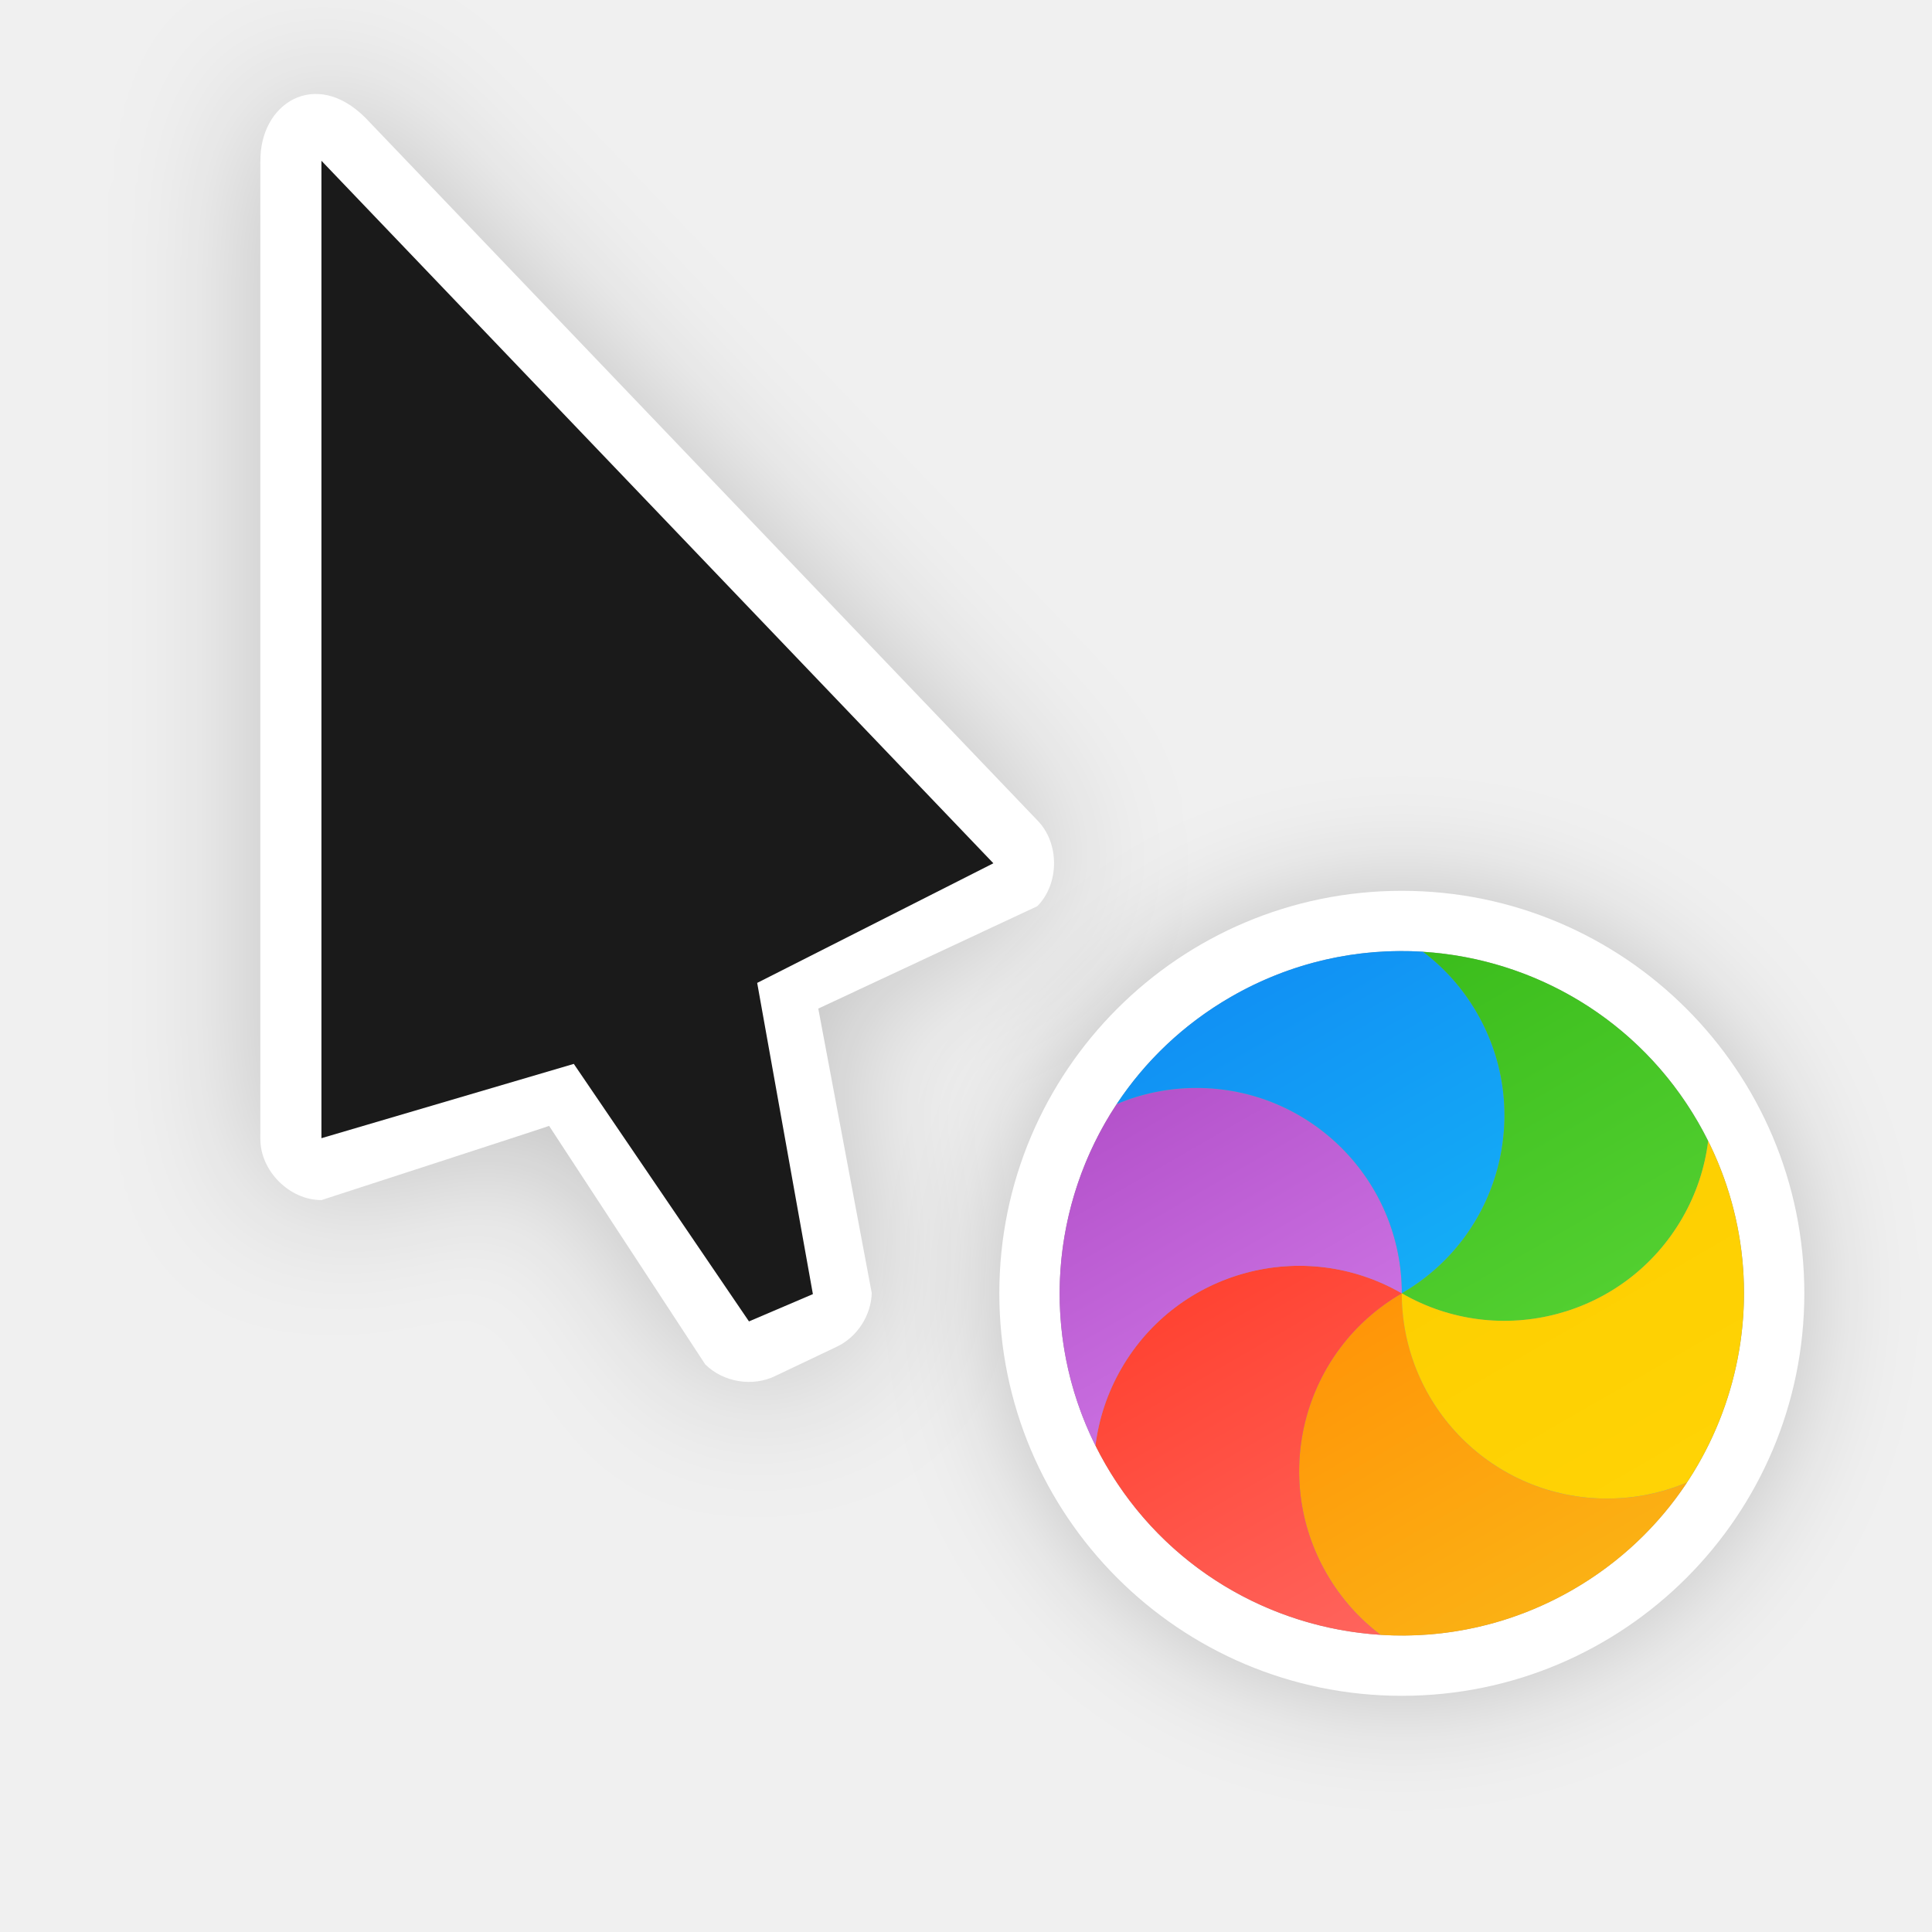
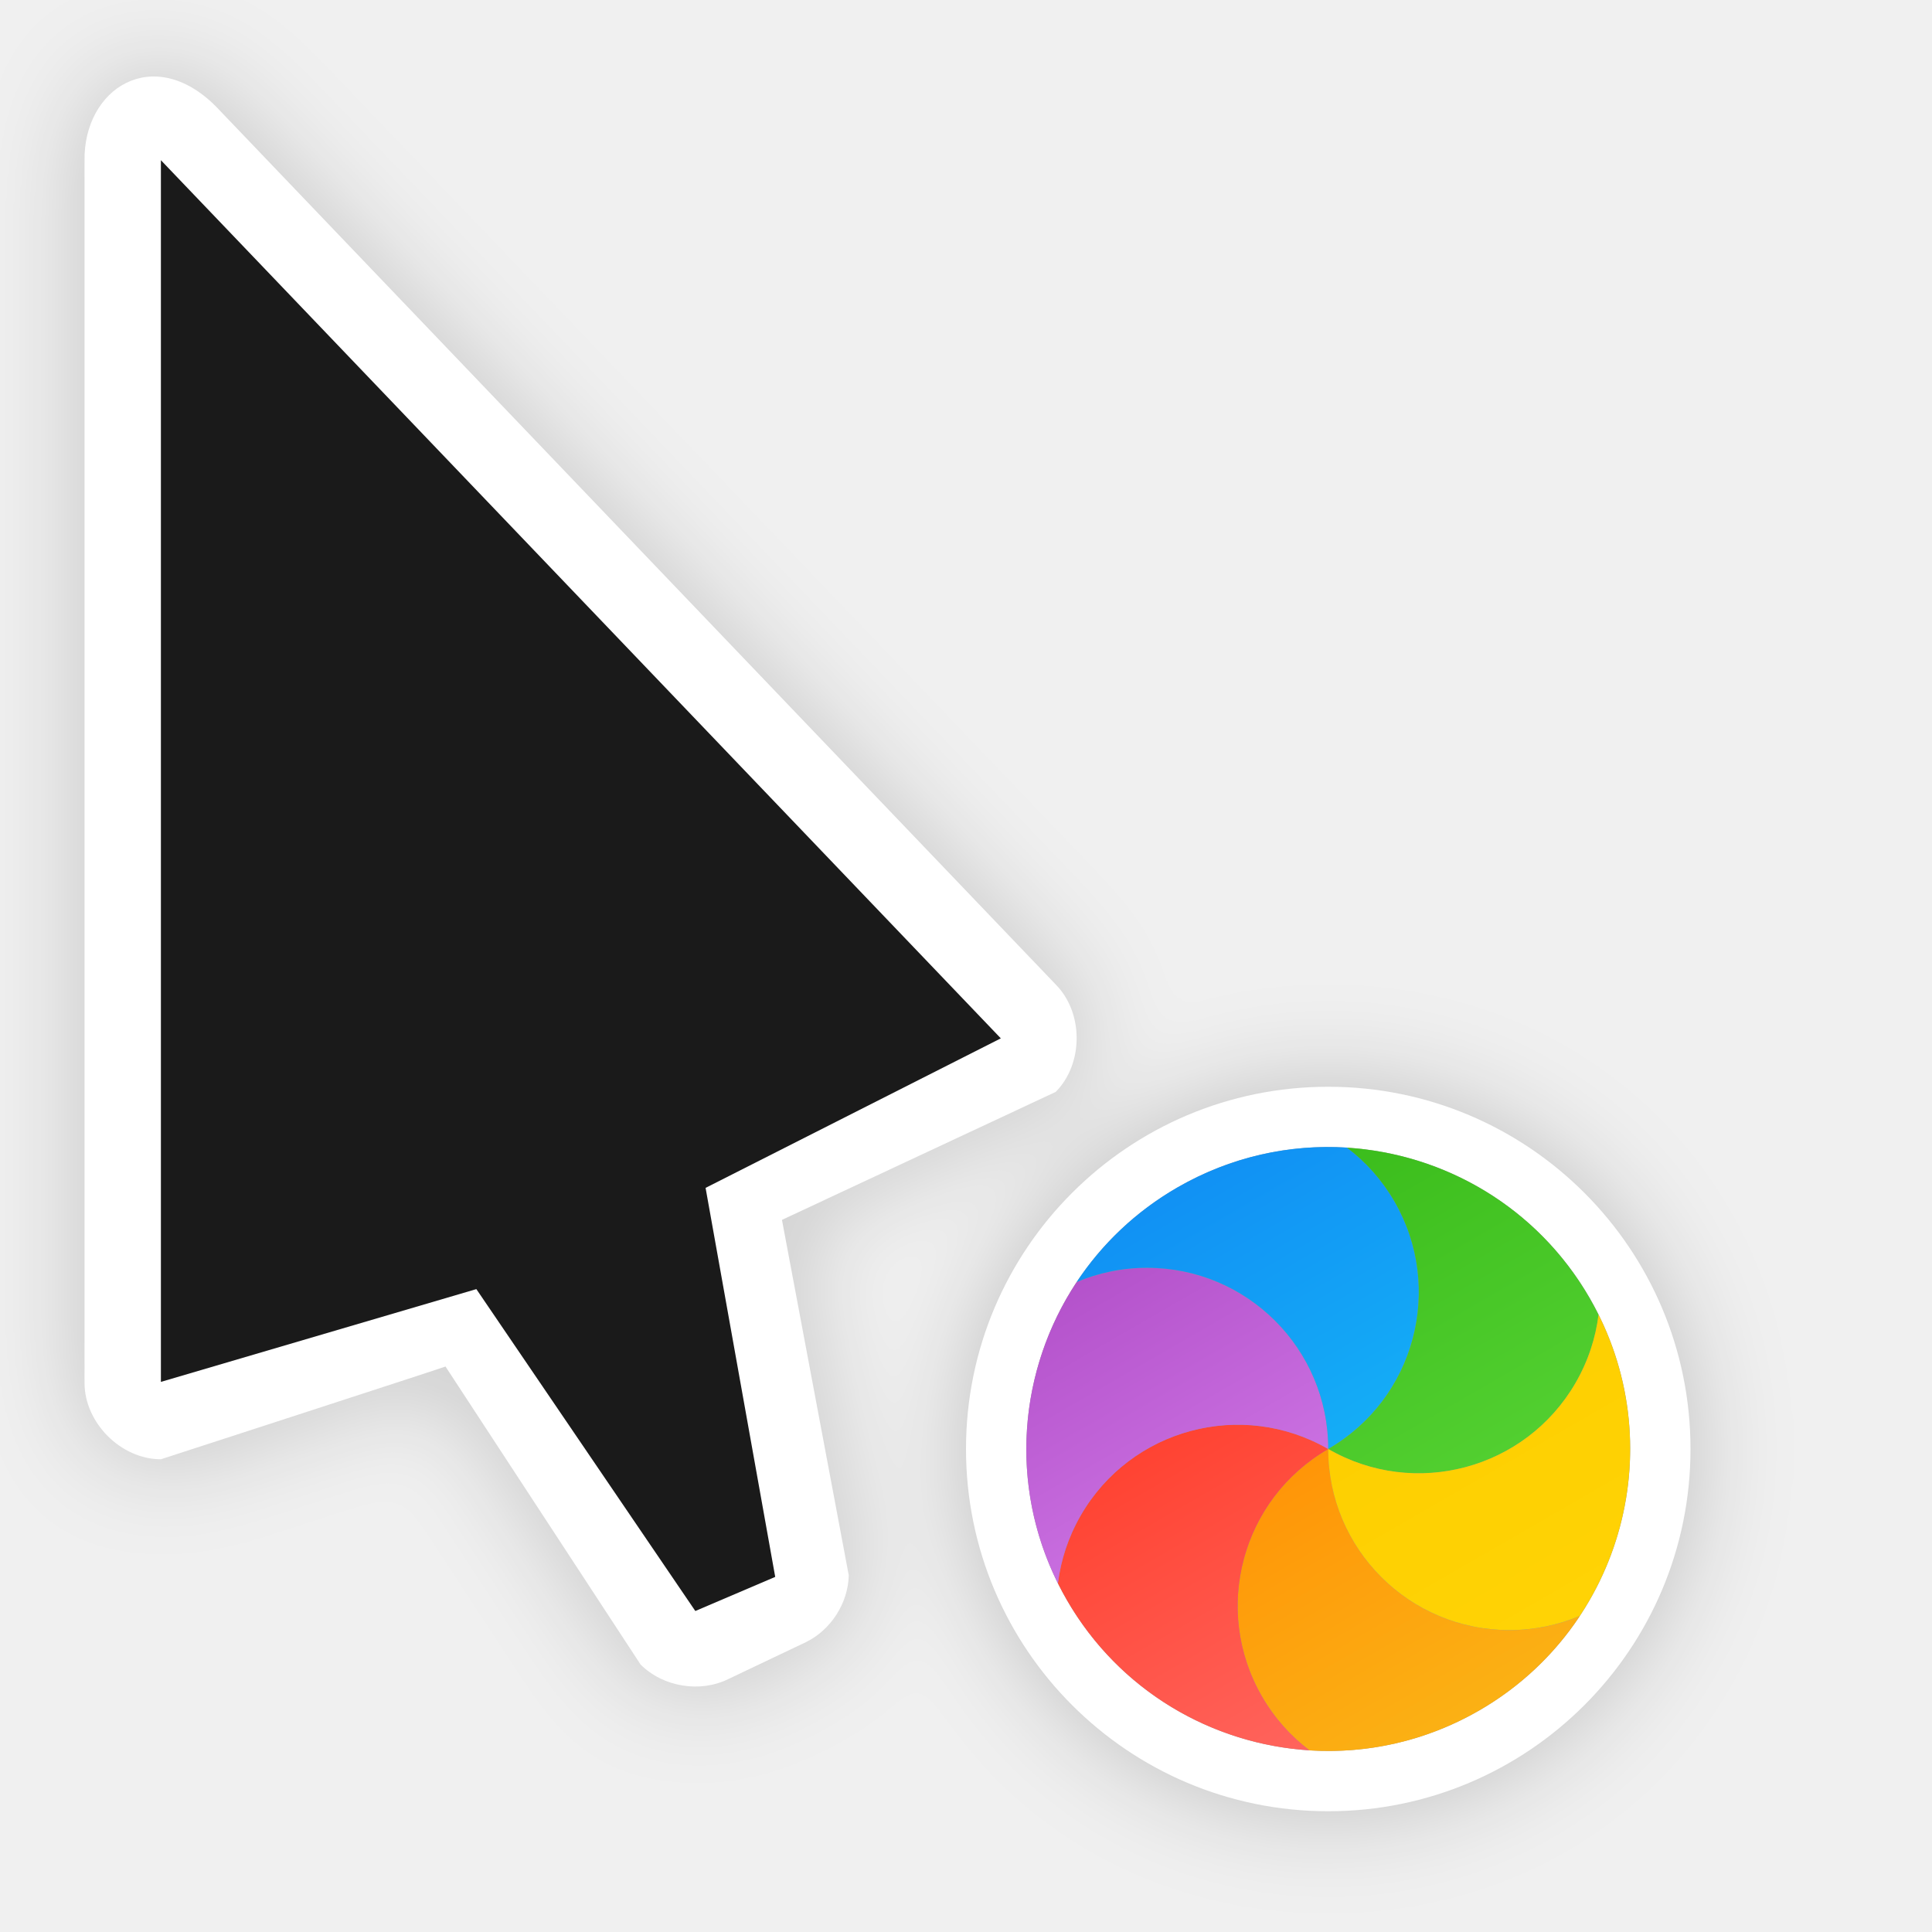
- <svg xmlns="http://www.w3.org/2000/svg" height="24" viewBox="0 0 24 24" width="24">
-   <linearGradient id="a" gradientTransform="matrix(.4579123 0 0 .4380064 8.607332 9.250079)" gradientUnits="userSpaceOnUse" x1="17.871" x2="17.871" y1="7.669" y2="17.893">
-     <stop offset="0" stop-color="#fbb114" />
-     <stop offset="1" stop-color="#ff9508" />
-   </linearGradient>
-   <linearGradient id="b" gradientTransform="matrix(.4206575 0 0 .4767976 8.607332 9.250079)" gradientUnits="userSpaceOnUse" x1="23.954" x2="23.954" y1="8.61" y2="19.256">
-     <stop offset="0" stop-color="#ff645d" />
-     <stop offset="1" stop-color="#ff4332" />
-   </linearGradient>
-   <linearGradient id="c" gradientTransform="matrix(.4914857 0 0 .4080861 8.607332 9.250079)" gradientUnits="userSpaceOnUse" x1="20.127" x2="20.127" y1="19.205" y2="29.033">
-     <stop offset="0" stop-color="#ca70e1" />
-     <stop offset="1" stop-color="#b452cb" />
-   </linearGradient>
-   <linearGradient id="d" gradientTransform="matrix(.4579123 0 0 .4380064 8.607332 9.250079)" gradientUnits="userSpaceOnUse" x1="16.36" x2="16.36" y1="17.893" y2="28.118">
-     <stop offset="0" stop-color="#14adf6" />
-     <stop offset="1" stop-color="#1191f4" />
-   </linearGradient>
-   <linearGradient id="e" gradientTransform="matrix(.4206575 0 0 .4767976 8.607332 9.250079)" gradientUnits="userSpaceOnUse" x1="13.308" x2="13.308" y1="13.619" y2="24.265">
-     <stop offset="0" stop-color="#52cf30" />
-     <stop offset="1" stop-color="#3bbd1c" />
-   </linearGradient>
-   <linearGradient id="f" gradientTransform="matrix(.4914857 0 0 .4080861 8.607332 9.250079)" gradientUnits="userSpaceOnUse" x1="11.766" x2="11.766" y1="9.377" y2="19.205">
-     <stop offset="0" stop-color="#ffd305" />
-     <stop offset="1" stop-color="#fdcf01" />
-   </linearGradient>
-   <filter id="g" color-interpolation-filters="sRGB" height="1.272" width="1.441" x="-.22" y="-.136">
-     <feGaussianBlur stdDeviation=".905" />
+ <svg xmlns="http://www.w3.org/2000/svg" xmlns:xlink="http://www.w3.org/1999/xlink" height="24" viewBox="0 0 24 24" width="24" version="1.1" id="svg20">
+   <defs id="defs24">
+     <clipPath id="b-3">
+       <path id="path5" d="m 374,811.363 v -16 l 11,11.5 -3.866,1.958 0.912,5.095 -1.046,0.447 -2.867,-4.215 z" />
+     </clipPath>
+     <linearGradient y2="17.893" y1="7.669" x2="17.871" x1="17.871" gradientUnits="userSpaceOnUse" gradientTransform="matrix(0.4579123,0,0,0.4380064,8.607332,9.250079)" id="a-5">
+       <stop id="stop2" stop-color="#fbb114" offset="0" />
+       <stop id="stop4" stop-color="#ff9508" offset="1" />
+     </linearGradient>
+     <linearGradient y2="19.256" y1="8.61" x2="23.954" x1="23.954" gradientUnits="userSpaceOnUse" gradientTransform="matrix(0.4206575,0,0,0.4767976,8.607332,9.250079)" id="b-6">
+       <stop id="stop7" stop-color="#ff645d" offset="0" />
+       <stop id="stop9" stop-color="#ff4332" offset="1" />
+     </linearGradient>
+     <linearGradient y2="29.033" y1="19.205" x2="20.127" x1="20.127" gradientUnits="userSpaceOnUse" gradientTransform="matrix(0.4914857,0,0,0.4080861,8.607332,9.250079)" id="c">
+       <stop id="stop12" stop-color="#ca70e1" offset="0" />
+       <stop id="stop14" stop-color="#b452cb" offset="1" />
+     </linearGradient>
+     <linearGradient y2="28.118" y1="17.893" x2="16.36" x1="16.36" gradientUnits="userSpaceOnUse" gradientTransform="matrix(0.4579123,0,0,0.4380064,8.607332,9.250079)" id="d">
+       <stop id="stop17" stop-color="#14adf6" offset="0" />
+       <stop id="stop19" stop-color="#1191f4" offset="1" />
+     </linearGradient>
+     <linearGradient y2="24.265" y1="13.619" x2="13.308" x1="13.308" gradientUnits="userSpaceOnUse" gradientTransform="matrix(0.4206575,0,0,0.4767976,8.607332,9.250079)" id="e">
+       <stop id="stop22" stop-color="#52cf30" offset="0" />
+       <stop id="stop24" stop-color="#3bbd1c" offset="1" />
+     </linearGradient>
+     <linearGradient y2="19.205" y1="9.377" x2="11.766" x1="11.766" gradientUnits="userSpaceOnUse" gradientTransform="matrix(0.4914857,0,0,0.4080861,8.607332,9.250079)" id="f">
+       <stop id="stop27" stop-color="#ffd305" offset="0" />
+       <stop id="stop29" stop-color="#fdcf01" offset="1" />
+     </linearGradient>
+     <linearGradient xlink:href="#a-5" id="linearGradient1106" gradientUnits="userSpaceOnUse" gradientTransform="matrix(0.4579123,0,0,0.4380064,8.607332,9.250079)" x1="17.871" y1="7.669" x2="17.871" y2="17.893" />
+     <linearGradient xlink:href="#b-6" id="linearGradient1108" gradientUnits="userSpaceOnUse" gradientTransform="matrix(0.4206575,0,0,0.4767976,8.607332,9.250079)" x1="23.954" y1="8.61" x2="23.954" y2="19.256" />
+     <linearGradient xlink:href="#c" id="linearGradient1110" gradientUnits="userSpaceOnUse" gradientTransform="matrix(0.4914857,0,0,0.4080861,8.607332,9.250079)" x1="20.127" y1="19.205" x2="20.127" y2="29.033" />
+     <linearGradient xlink:href="#d" id="linearGradient1112" gradientUnits="userSpaceOnUse" gradientTransform="matrix(0.4579123,0,0,0.4380064,8.607332,9.250079)" x1="16.36" y1="17.893" x2="16.36" y2="28.118" />
+     <linearGradient xlink:href="#e" id="linearGradient1114" gradientUnits="userSpaceOnUse" gradientTransform="matrix(0.4206575,0,0,0.4767976,8.607332,9.250079)" x1="13.308" y1="13.619" x2="13.308" y2="24.265" />
+     <linearGradient xlink:href="#f" id="linearGradient1116" gradientUnits="userSpaceOnUse" gradientTransform="matrix(0.4914857,0,0,0.4080861,8.607332,9.250079)" x1="11.766" y1="9.377" x2="11.766" y2="19.205" />
+     <filter style="color-interpolation-filters:sRGB" id="filter6112" x="-0.075" width="1.15" y="-0.069" height="1.139">
+       <feGaussianBlur stdDeviation="0.623" id="feGaussianBlur6114" />
+     </filter>
+   </defs>
+   <filter id="a" color-interpolation-filters="sRGB" height="1.272" width="1.441" x="-.22" y="-.136">
+     <feGaussianBlur stdDeviation=".905" id="feGaussianBlur2" />
  </filter>
-   <filter id="h" color-interpolation-filters="sRGB" height="1.336" width="1.336" x="-.168" y="-.168">
-     <feGaussianBlur stdDeviation=".7" />
+   <filter id="b" color-interpolation-filters="sRGB" height="1.336" width="1.336" x="-.168" y="-.168">
+     <feGaussianBlur stdDeviation=".7" id="feGaussianBlur5" />
  </filter>
-   <circle cx="17.414" cy="16.066" fill-rule="evenodd" filter="url(#h)" opacity=".2" r="5" stroke-width=".455" />
-   <g stroke-width=".759">
-     <path d="m3.234 2.007v12.142c0.0.397.362.759.759.759 0 0 2.946-.956 2.828-.922l1.939 2.962c.224.224.594.284.877.142l.765-.364c.249-.121.42-.387.427-.664l-.664-3.533 2.721-1.272c.277-.281.277-.787 0-1.067l-8.347-8.727c-.622-.622-1.317-.178-1.304.545z" filter="url(#g)" opacity=".2" />
-     <path d="m3.234 2.007v12.142c0.0.397.362.759.759.759 0 0 2.946-.956 2.828-.922l1.939 2.962c.224.224.594.284.877.142l.765-.364c.249-.121.42-.387.427-.664l-.664-3.533 2.721-1.272c.277-.281.277-.787 0-1.067l-8.347-8.727c-.622-.622-1.317-.178-1.304.545z" fill="#fff" />
-     <path d="m3.993 14.139v-12.142l8.347 8.727-2.934 1.486.692 3.866-.794.339-2.176-3.199z" fill="#1a1a1a" />
+   <path id="circle6108" style="fill:#000000;fill-rule:evenodd;stroke-width:0.409;fill-opacity:1;filter:url(#filter6112);opacity:0.2" d="M 21,18 A 4.5,4.5 0 0 1 16.5,22.5 4.5,4.5 0 0 1 12,18 4.5,4.5 0 0 1 16.5,13.5 4.5,4.5 0 0 1 21,18 M 1.999,17.167 V 1.99 L 12.433,12.898 8.765,14.755 9.631,19.588 8.639,20.012 5.919,16.014 Z M 1.05,2.002 V 17.179 c 4.75e-5,0.497 0.452,0.949 0.949,0.949 0,0 3.683,-1.195 3.535,-1.153 l 2.424,3.702 c 0.28,0.28 0.743,0.355 1.097,0.178 L 10.01,20.399 c 0.311,-0.151 0.525,-0.484 0.534,-0.83 L 9.714,15.153 13.115,13.562 c 0.347,-0.351 0.347,-0.983 0,-1.334 L 2.681,1.32 C 1.903,0.542 1.034,1.097 1.05,2.002 Z" />
+   <g id="g1003" transform="matrix(1.25,0,0,1.25,-2.992501,-0.5074841)">
+     <path d="m 3.234,2.007 v 12.142 c 3.8e-5,0.397 0.362,0.759 0.759,0.759 0,0 2.946,-0.956 2.828,-0.922 l 1.939,2.962 c 0.224,0.224 0.594,0.284 0.877,0.142 l 0.765,-0.364 c 0.249,-0.121 0.42,-0.387 0.427,-0.664 l -0.664,-3.533 2.721,-1.272 c 0.277,-0.281 0.277,-0.787 0,-1.067 L 4.538,1.462 C 3.916,0.84 3.221,1.284 3.234,2.007 Z" fill="#ffffff" id="path12" style="stroke-width:0.759" />
+     <path d="M 3.993,14.139 V 1.998 l 8.347,8.727 -2.934,1.486 0.692,3.866 -0.794,0.339 -2.176,-3.199 z" fill="#1a1a1a" id="path14" style="stroke-width:0.759" />
  </g>
-   <circle cx="17.414" cy="16.066" fill="#fff" fill-rule="evenodd" r="5" stroke-width=".455" />
-   <g fill-rule="evenodd" transform="matrix(-.8660254 .5 -.5 -.8660254 40.1156 22.95393)">
-     <circle cx="16.216" cy="17.316" fill="#959595" r="4.25" stroke-width=".423" />
-     <g stroke-width=".445" transform="matrix(.9489808 0 0 .9489808 .610505 1.100282)">
-       <path d="m18.921 13.355c.136.321.211.674.211 1.045 0 1.484-1.203 2.687-2.687 2.687.742-1.285.302-2.929-.984-3.671-.321-.185-.665-.297-1.011-.34.601-.299 1.278-.468 1.995-.468.916 0 1.767.275 2.476.746z" fill="url(#a)" />
-       <path d="m20.915 17.366c-.21.278-.478.519-.799.705-1.285.742-2.929.302-3.671-.984 1.484 0 2.687-1.203 2.687-2.687 0-.371-.075-.724-.211-1.045 1.207.802 2.002 2.174 2.002 3.732 0 .094-.003.187-.009.279z" fill="url(#b)" />
-       <path d="m18.44 21.098c-.346-.043-.69-.155-1.011-.34-1.285-.742-1.726-2.385-.984-3.671.742 1.285 2.385 1.726 3.671.984.321-.185.589-.427.799-.705-.101 1.638-1.081 3.037-2.475 3.732z" fill="url(#c)" />
-       <path d="m13.968 20.82c-.136-.321-.211-.674-.211-1.045 0-1.484 1.203-2.687 2.687-2.687-.742 1.285-.302 2.929.984 3.671.321.186.665.297 1.011.34-.601.299-1.278.468-1.995.468-.916 0-1.767-.275-2.476-.746z" fill="url(#d)" />
-       <path d="m11.975 16.809c.21-.278.478-.519.799-.705 1.285-.742 2.929-.302 3.671.984-1.484 0-2.687 1.203-2.687 2.687 0 .371.075.724.211 1.045-1.207-.802-2.002-2.174-2.002-3.732 0-.094.003-.187.009-.279z" fill="url(#e)" />
-       <path d="m14.45 13.077c.346.043.69.155 1.011.34 1.285.742 1.726 2.385.984 3.671-.742-1.285-2.385-1.726-3.671-.984-.321.185-.589.427-.799.705.101-1.638 1.081-3.037 2.475-3.732z" fill="url(#f)" />
+   <circle cx="16.5" cy="18" fill="#ffffff" fill-rule="evenodd" r="4.5" stroke-width="0.409" id="circle18" />
+   <g id="g966" transform="matrix(-0.76414,0.4411764,-0.4411764,-0.76414,-5.15313,28.96311)">
+     <circle id="circle50" stroke-width="0.423" r="4.25" fill="#959595" cy="-1.51" cx="-27.465" style="fill-rule:evenodd" />
+     <g id="g64" transform="matrix(0.9489808,0,0,0.9489808,-43.07057,-17.7255)" stroke-width="0.445" style="fill-rule:evenodd">
+       <path id="path52" fill="url(#a)" d="m 18.921,13.355 c 0.136,0.321 0.211,0.674 0.211,1.045 0,1.484 -1.203,2.687 -2.687,2.687 0.742,-1.285 0.302,-2.929 -0.984,-3.671 -0.321,-0.185 -0.665,-0.297 -1.011,-0.34 0.601,-0.299 1.278,-0.468 1.995,-0.468 0.916,0 1.767,0.275 2.476,0.746 z" style="fill:url(#linearGradient1106)" />
+       <path id="path54" fill="url(#b)" d="m 20.915,17.366 c -0.21,0.278 -0.478,0.519 -0.799,0.705 -1.285,0.742 -2.929,0.302 -3.671,-0.984 1.484,0 2.687,-1.203 2.687,-2.687 0,-0.371 -0.075,-0.724 -0.211,-1.045 1.207,0.802 2.002,2.174 2.002,3.732 0,0.094 -0.003,0.187 -0.009,0.279 z" style="fill:url(#linearGradient1108)" />
+       <path id="path56" fill="url(#c)" d="m 18.44,21.098 c -0.346,-0.043 -0.69,-0.155 -1.011,-0.34 -1.285,-0.742 -1.726,-2.385 -0.984,-3.671 0.742,1.285 2.385,1.726 3.671,0.984 0.321,-0.185 0.589,-0.427 0.799,-0.705 -0.101,1.638 -1.081,3.037 -2.475,3.732 z" style="fill:url(#linearGradient1110)" />
+       <path id="path58" fill="url(#d)" d="m 13.968,20.82 c -0.136,-0.321 -0.211,-0.674 -0.211,-1.045 0,-1.484 1.203,-2.687 2.687,-2.687 -0.742,1.285 -0.302,2.929 0.984,3.671 0.321,0.186 0.665,0.297 1.011,0.34 -0.601,0.299 -1.278,0.468 -1.995,0.468 -0.916,0 -1.767,-0.275 -2.476,-0.746 z" style="fill:url(#linearGradient1112)" />
+       <path id="path60" fill="url(#e)" d="m 11.975,16.809 c 0.21,-0.278 0.478,-0.519 0.799,-0.705 1.285,-0.742 2.929,-0.302 3.671,0.984 -1.484,0 -2.687,1.203 -2.687,2.687 0,0.371 0.075,0.724 0.211,1.045 -1.207,-0.802 -2.002,-2.174 -2.002,-3.732 0,-0.094 0.003,-0.187 0.009,-0.279 z" style="fill:url(#linearGradient1114)" />
+       <path id="path62" fill="url(#f)" d="m 14.45,13.077 c 0.346,0.043 0.69,0.155 1.011,0.34 1.285,0.742 1.726,2.385 0.984,3.671 -0.742,-1.285 -2.385,-1.726 -3.671,-0.984 -0.321,0.185 -0.589,0.427 -0.799,0.705 0.101,-1.638 1.081,-3.037 2.475,-3.732 z" style="fill:url(#linearGradient1116)" />
    </g>
  </g>
+   <g transform="matrix(1.25,0,0,1.25,-2.992501,-0.5074841)" id="g6106" />
</svg>
